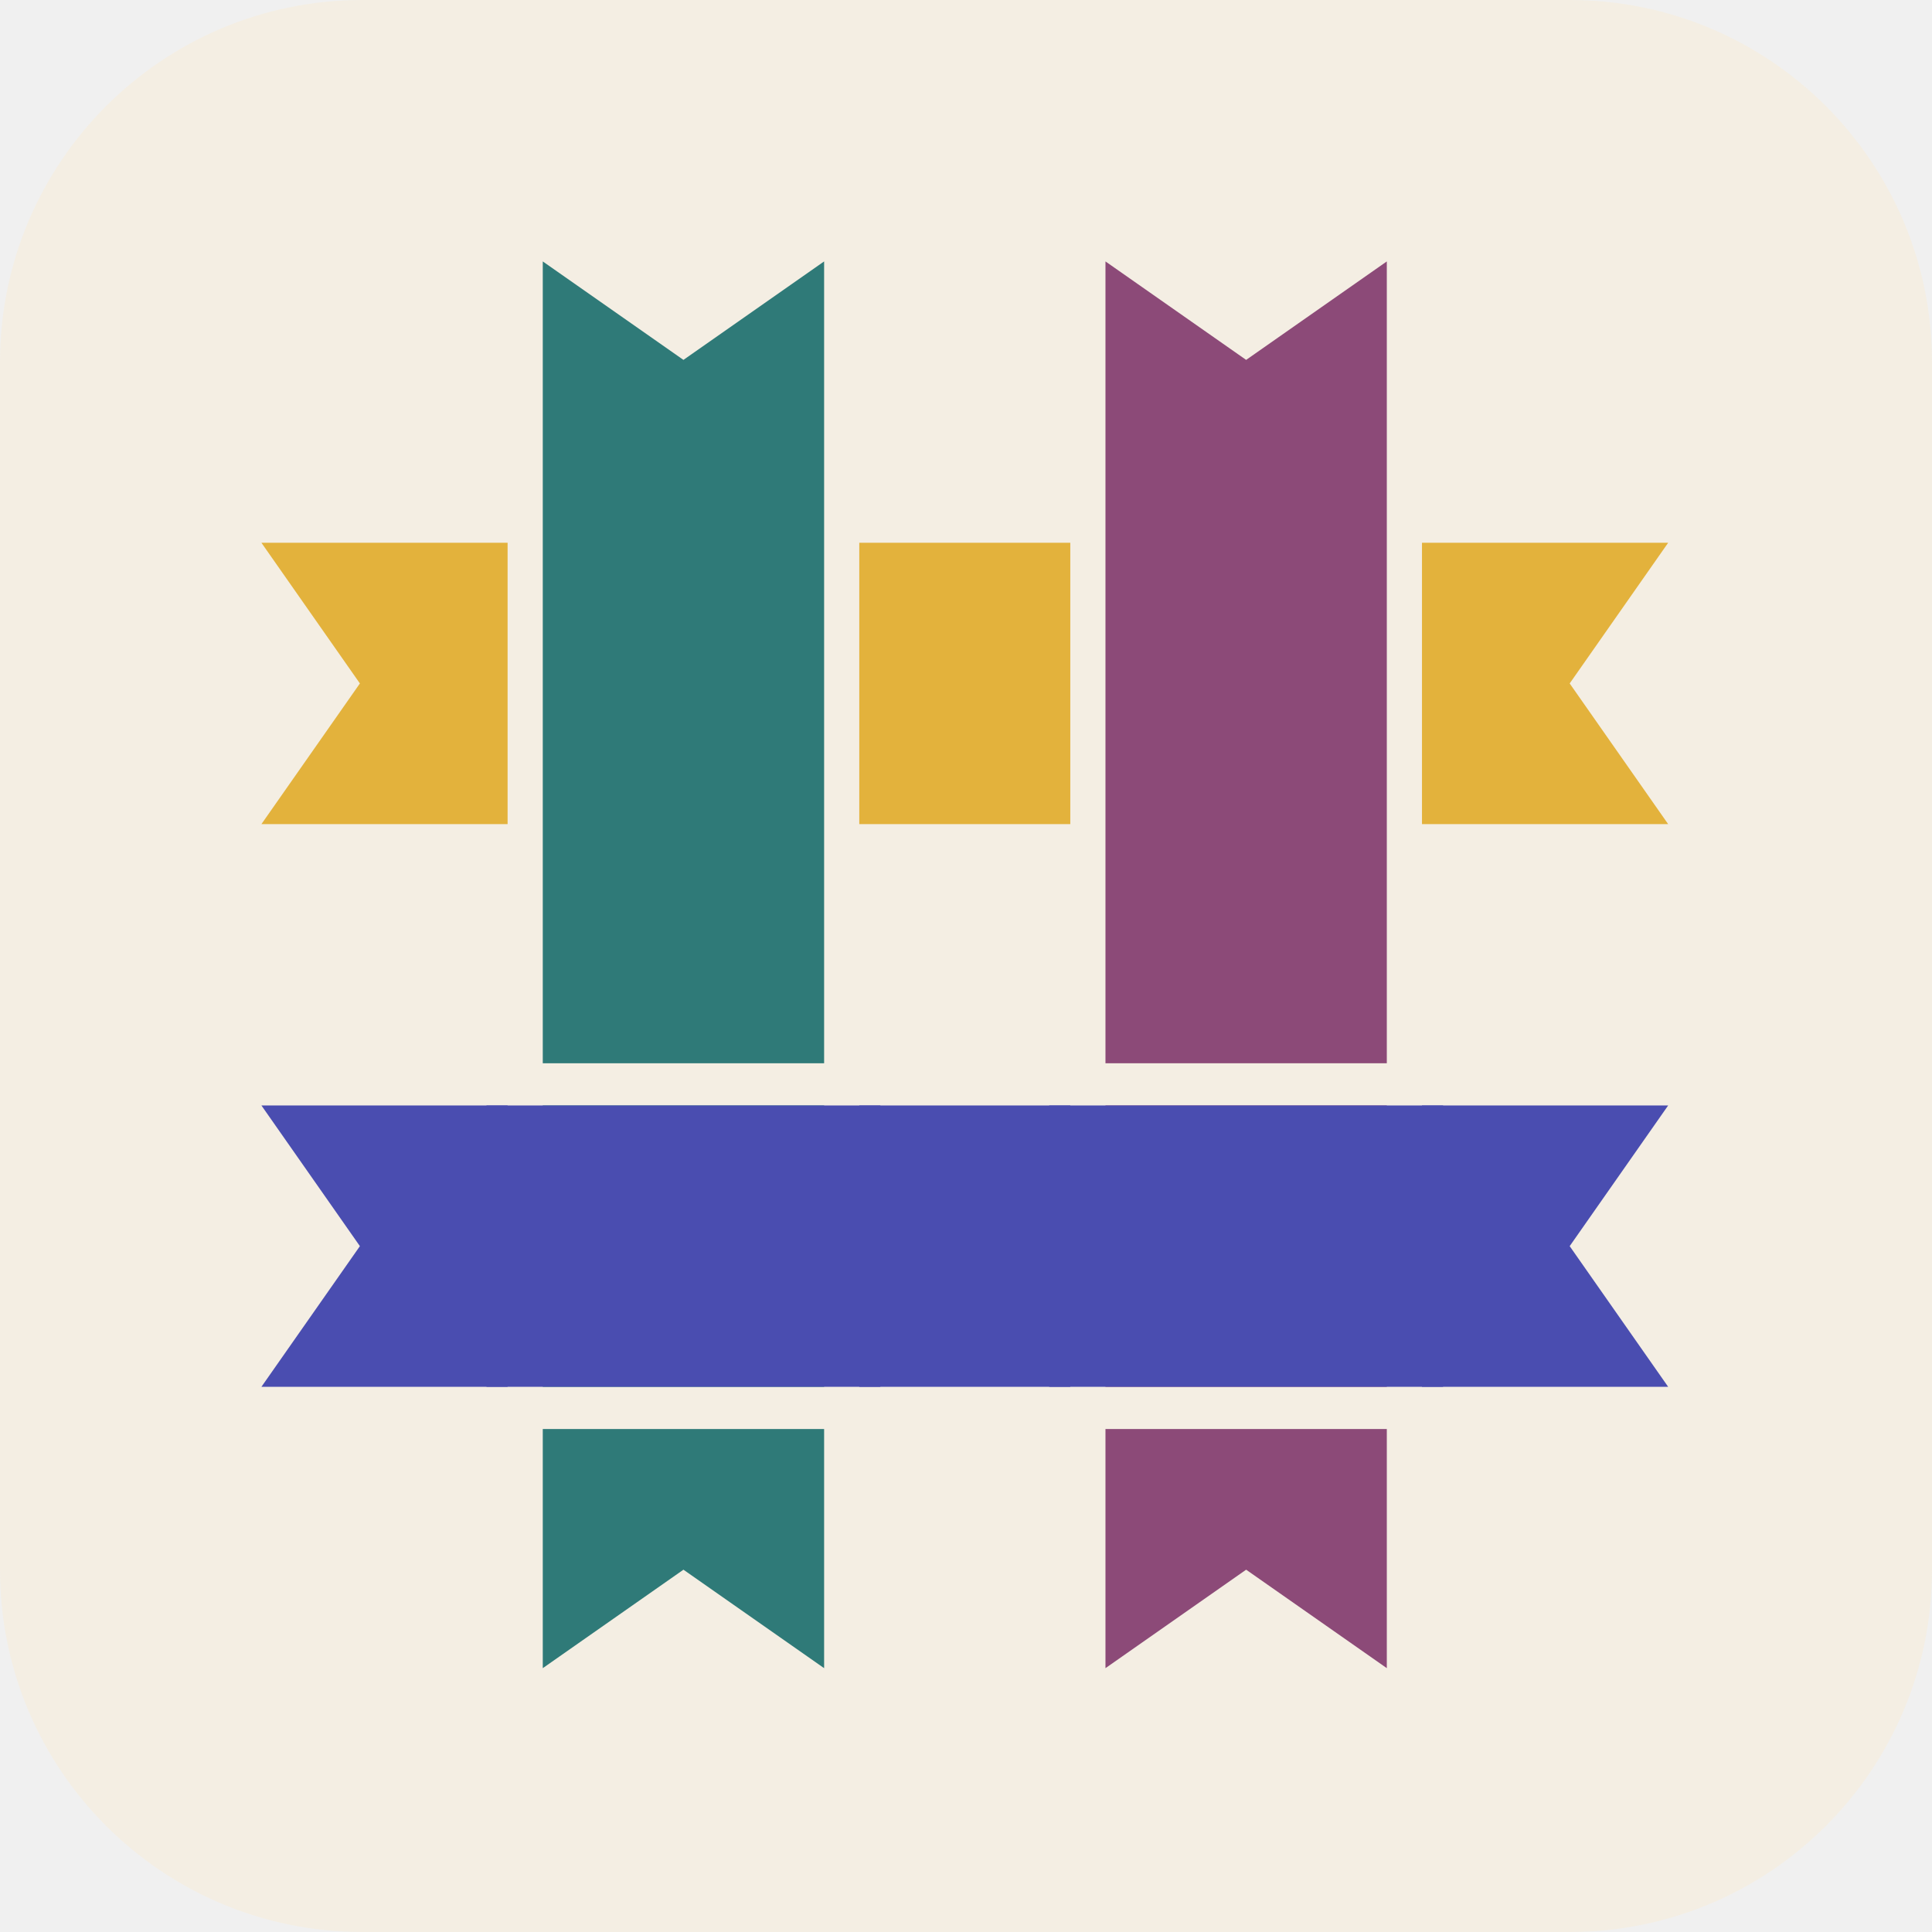
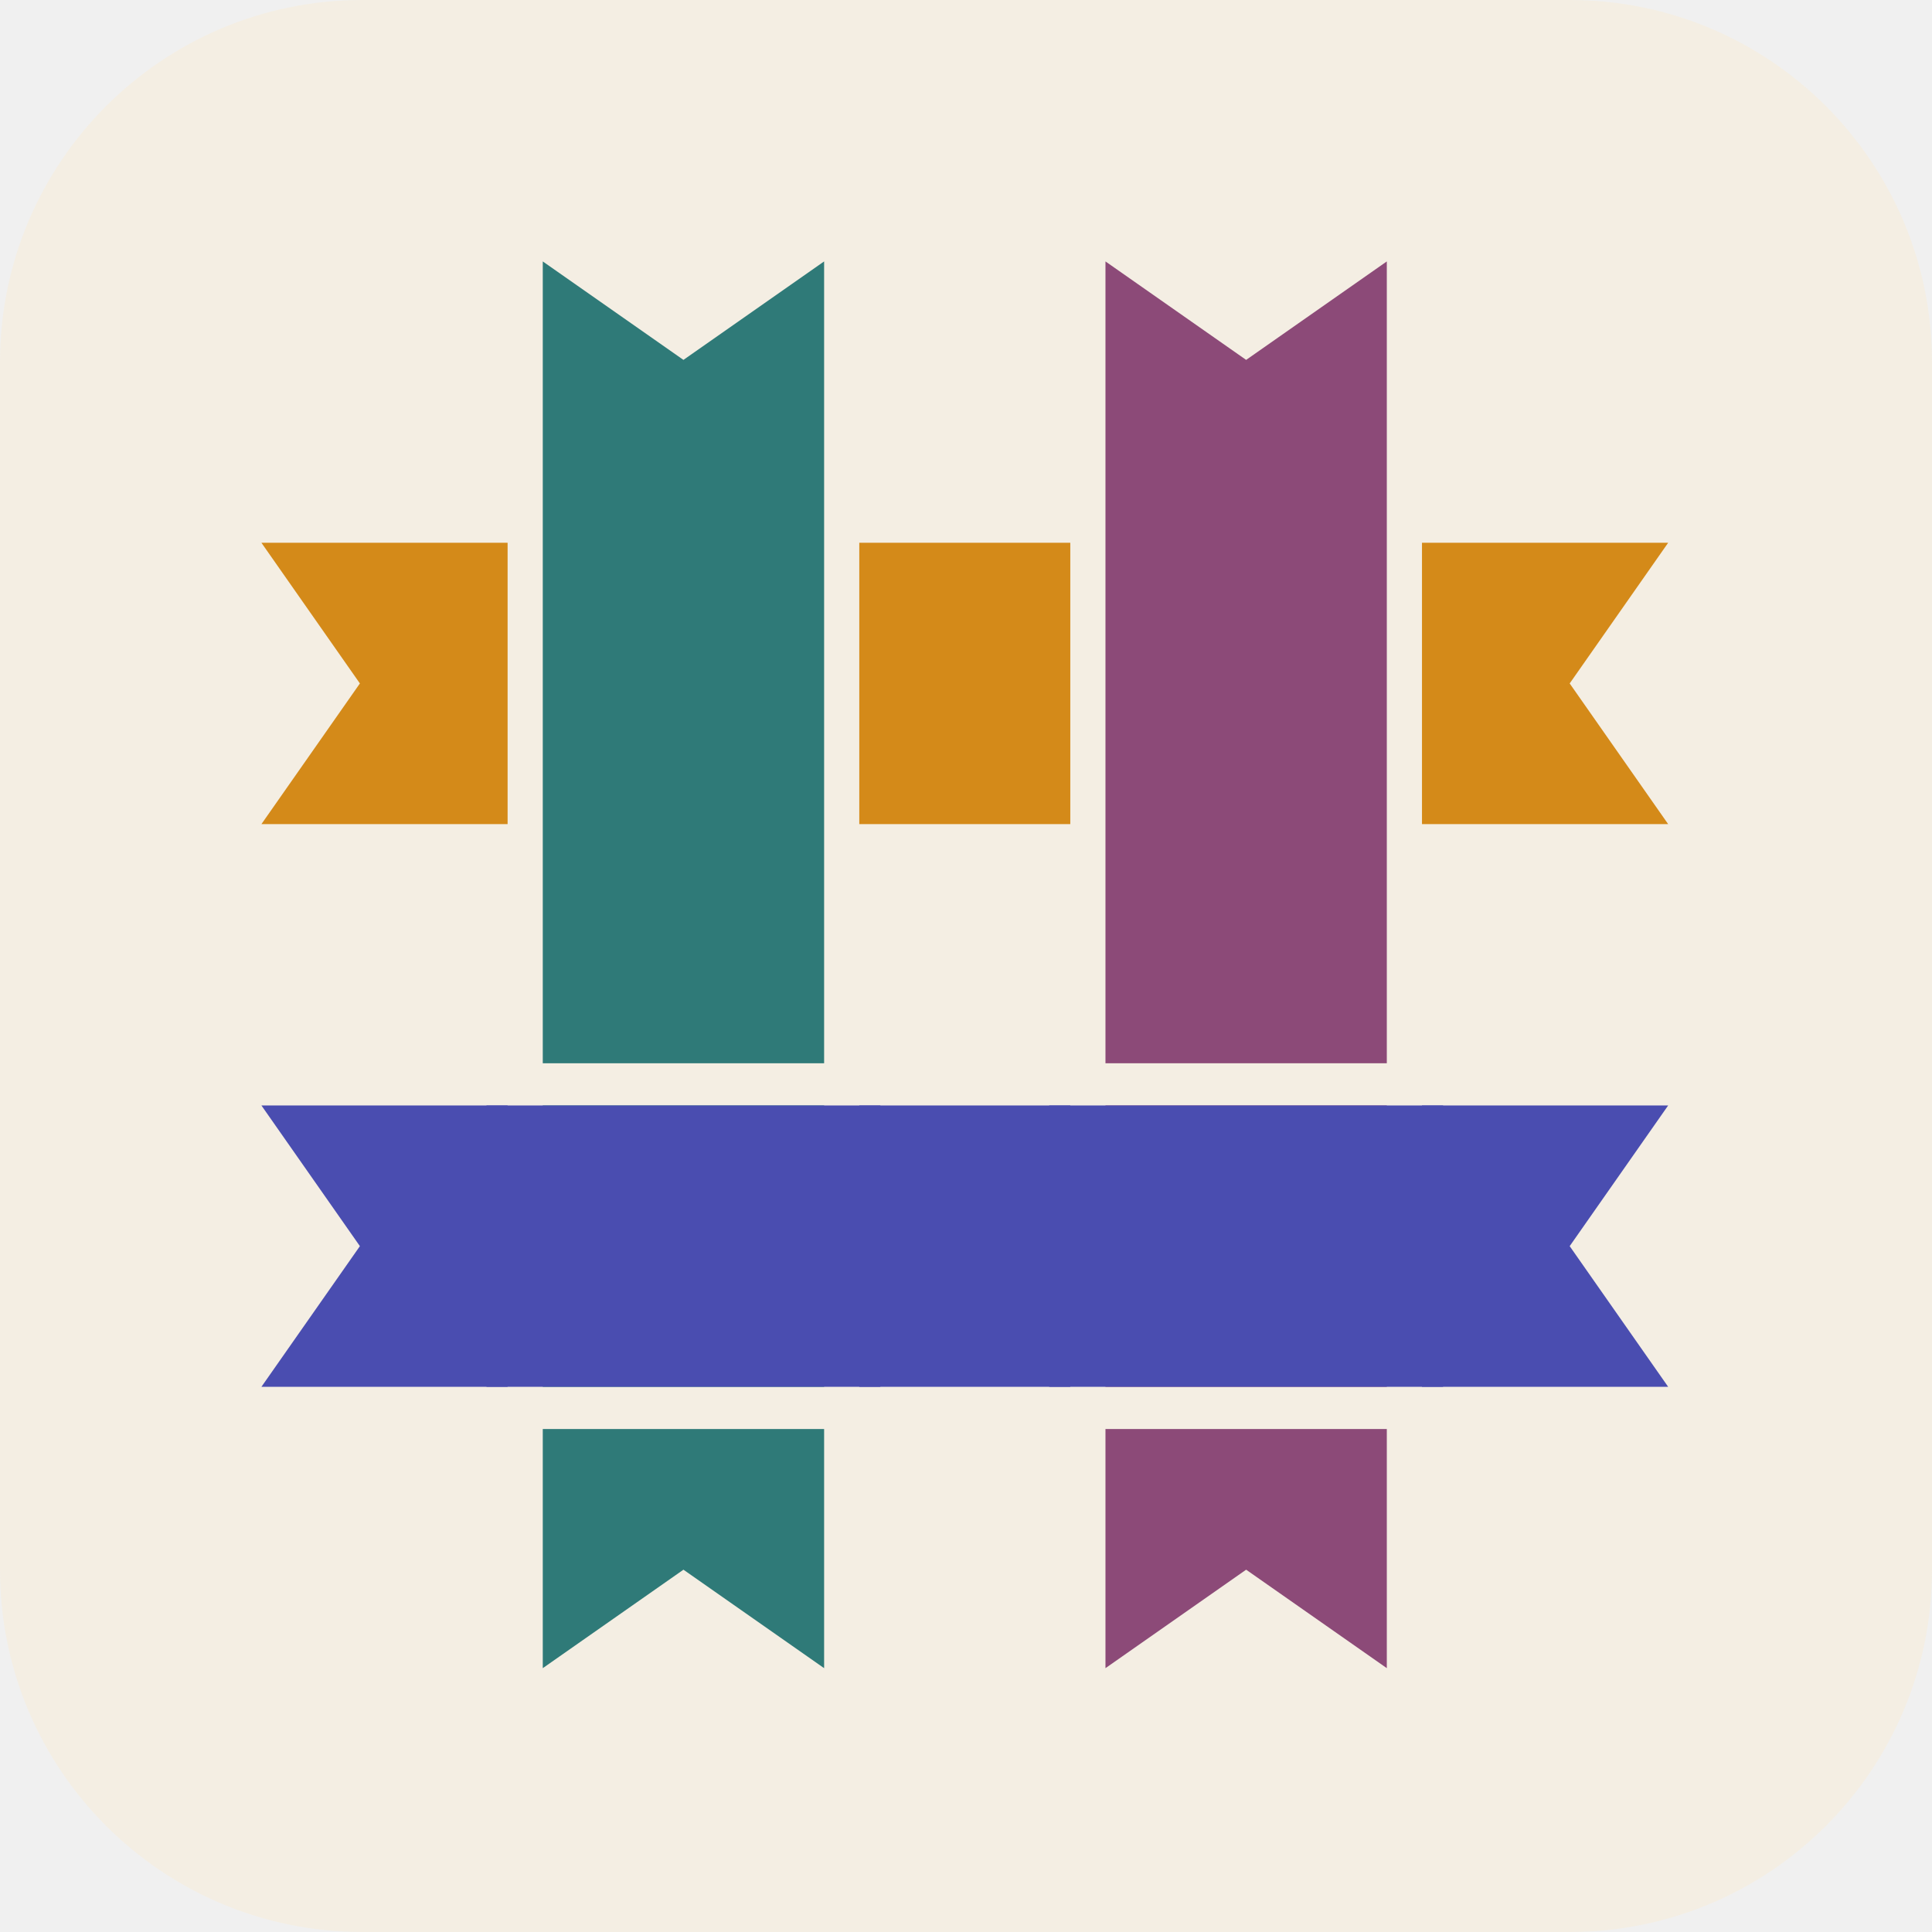
<svg xmlns="http://www.w3.org/2000/svg" viewBox="0 0 32 32" width="32" height="32" role="img" aria-label="LessonWeave">
  <rect width="32" height="32" rx="6" fill="#F4EEE3" />
  <g transform="translate(2 2) scale(0.233)">
    <defs>
      <mask id="lw-favicon-32-under" maskUnits="userSpaceOnUse" x="0" y="0" width="120" height="120">
        <rect width="120" height="120" fill="#fff" />
        <path d="M30 10L40 17L50 10V110L40 103L30 110Z" fill="#000" stroke="#000" stroke-width="5" stroke-linejoin="round" />
        <path d="M70 10L80 17L90 10V110L80 103L70 110Z" fill="#000" stroke="#000" stroke-width="5" stroke-linejoin="round" />
      </mask>
      <mask id="lw-favicon-32-verticals" maskUnits="userSpaceOnUse" x="0" y="0" width="120" height="120">
        <rect width="120" height="120" fill="#fff" />
        <path d="M28 68.5H52M28 91.5H52M68 68.5H92M68 91.5H92" stroke="#000" stroke-width="3" />
      </mask>
    </defs>
    <g mask="url(#lw-favicon-32-under)">
-       <path d="M10 30H110L103 40L110 50H10L17 40Z" fill="#E3B23C" />
+       <path d="M10 30H110L103 40L110 50H10L17 40Z" fill="#D48A19" />
      <path d="M10 70H110L103 80L110 90H10L17 80Z" fill="#4A4DB0" />
    </g>
    <g mask="url(#lw-favicon-32-verticals)">
      <path d="M30 10L40 17L50 10V110L40 103L30 110Z" fill="#2F7A78" />
      <path d="M70 10L80 17L90 10V110L80 103L70 110Z" fill="#8C4A78" />
    </g>
    <rect x="26" y="70" width="28" height="20" fill="#4A4DB0" />
    <rect x="66" y="70" width="28" height="20" fill="#4A4DB0" />
  </g>
</svg>
